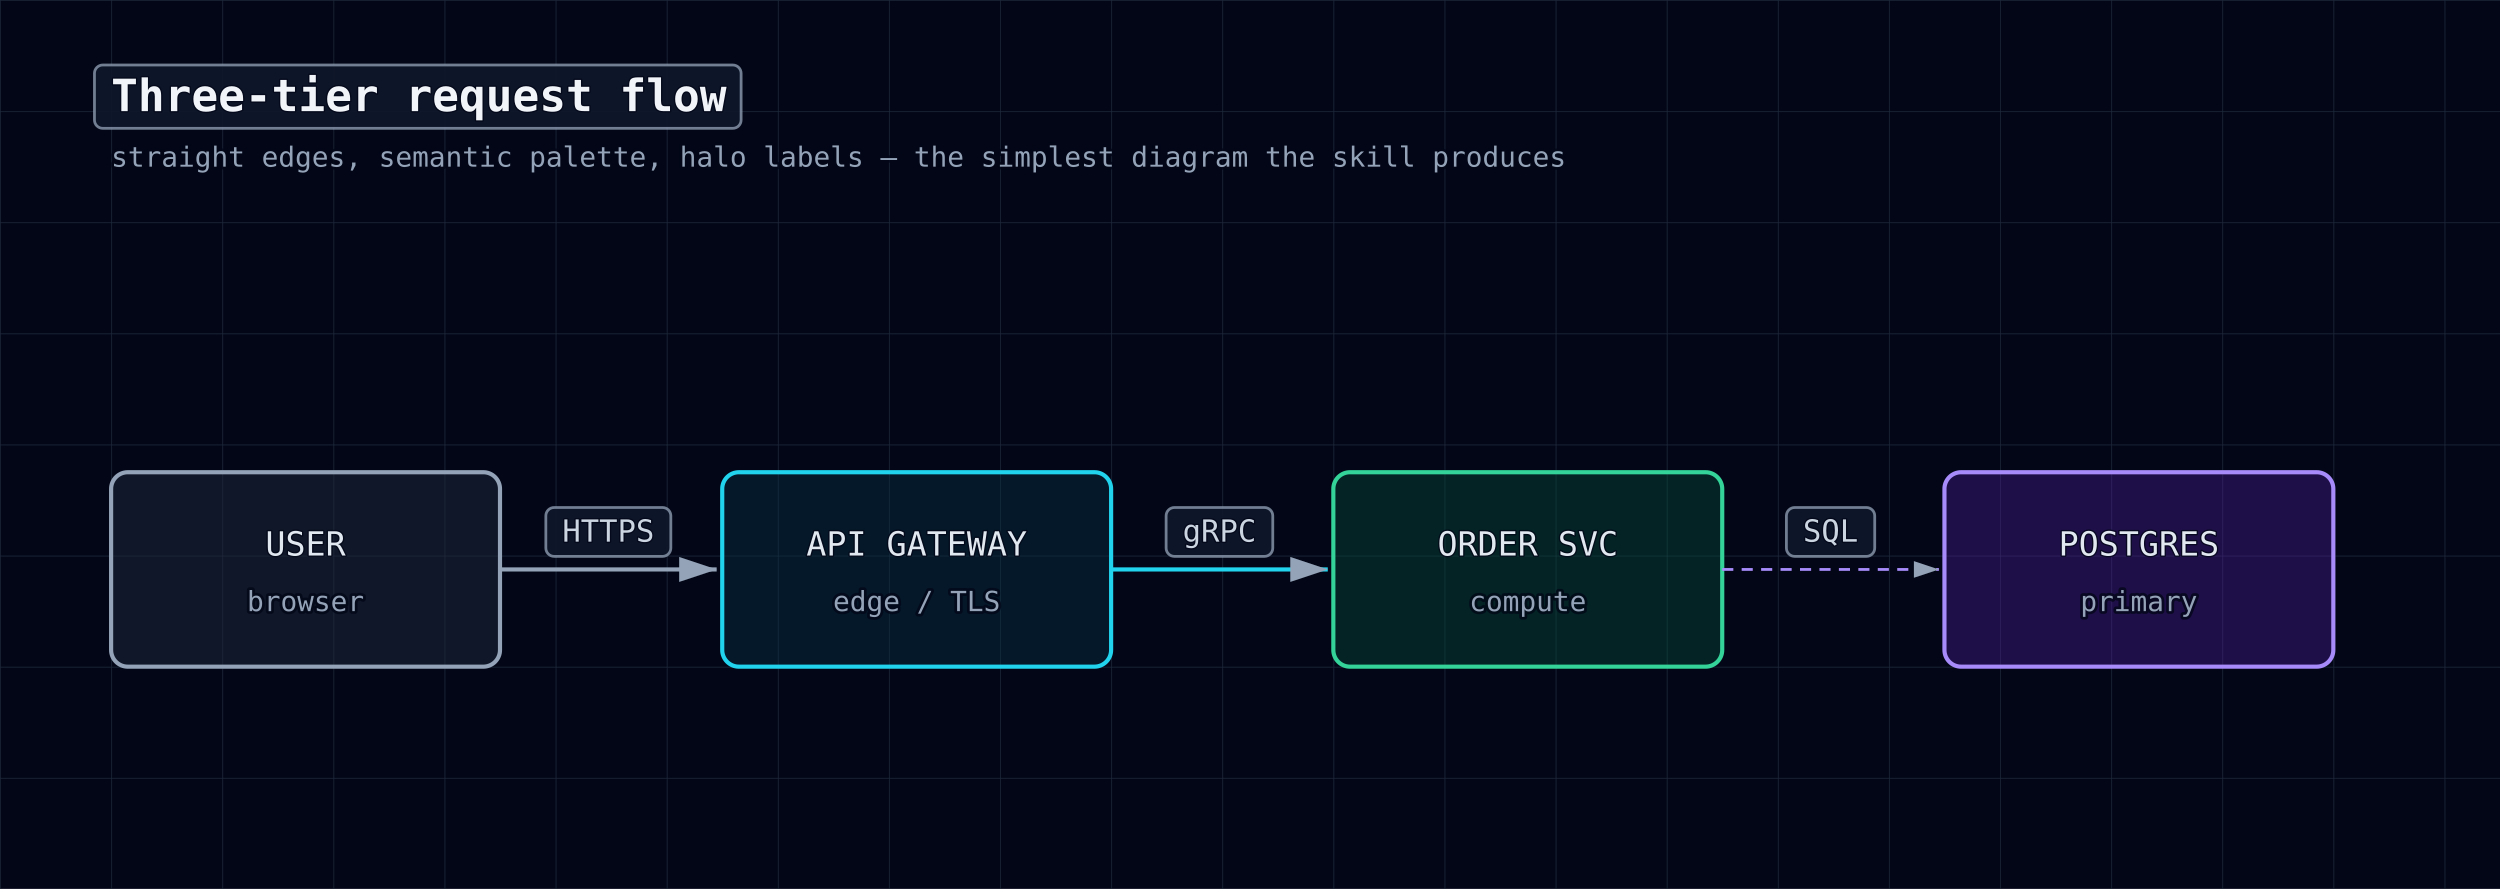
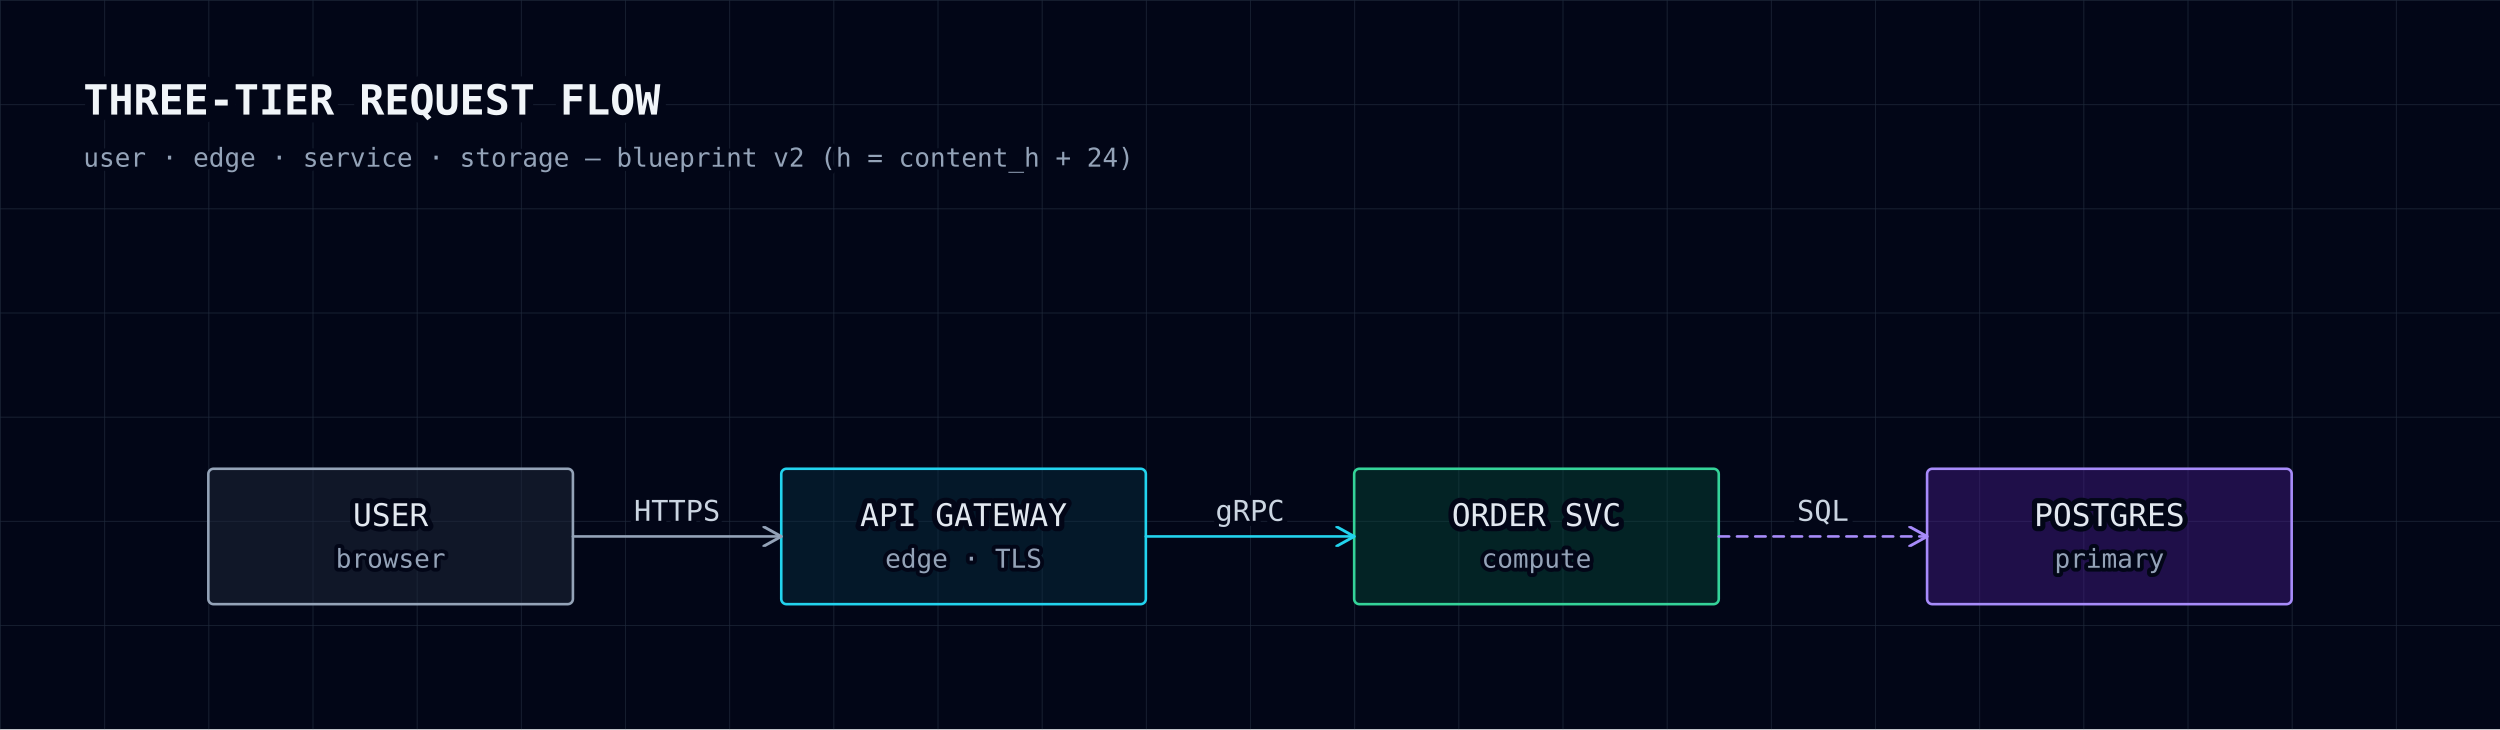
- <svg xmlns="http://www.w3.org/2000/svg" viewBox="0 0 900 320" font-family="JetBrains Mono, ui-monospace, monospace">
+ <svg xmlns="http://www.w3.org/2000/svg" viewBox="0 0 960 280">
  <defs>
-     <marker id="ah" markerWidth="10" markerHeight="10" refX="9" refY="3" orient="auto" markerUnits="strokeWidth">
-       <path d="M0,0 L0,6 L9,3 z" fill="#94a3b8" />
+     <pattern id="grid" width="40" height="40" patternUnits="userSpaceOnUse">
+       <path d="M40 0 L0 0 0 40" fill="none" stroke="#1e293b" stroke-width="0.5" />
+     </pattern>
+     <marker id="ah-cyan" viewBox="0 0 10 10" markerWidth="8" markerHeight="8" refX="9" refY="5" orient="auto" markerUnits="strokeWidth">
+       <path d="M0,0 L9,5 L0,10" fill="none" stroke="#22d3ee" stroke-width="1.4" stroke-linecap="round" stroke-linejoin="round" />
    </marker>
-     <pattern id="grid" width="40" height="40" patternUnits="userSpaceOnUse">
-       <path d="M 40 0 L 0 0 0 40" fill="none" stroke="#1e293b" stroke-width="0.5" />
-     </pattern>
+     <marker id="ah-violet" viewBox="0 0 10 10" markerWidth="8" markerHeight="8" refX="9" refY="5" orient="auto" markerUnits="strokeWidth">
+       <path d="M0,0 L9,5 L0,10" fill="none" stroke="#a78bfa" stroke-width="1.4" stroke-linecap="round" stroke-linejoin="round" />
+     </marker>
+     <marker id="ah-slate" viewBox="0 0 10 10" markerWidth="8" markerHeight="8" refX="9" refY="5" orient="auto" markerUnits="strokeWidth">
+       <path d="M0,0 L9,5 L0,10" fill="none" stroke="#94a3b8" stroke-width="1.4" stroke-linecap="round" stroke-linejoin="round" />
+     </marker>
  </defs>
-   <style>
-     text { paint-order: stroke fill; stroke: rgba(2, 6, 23, 0.75); stroke-width: 1; stroke-linejoin: round; stroke-linecap: round; fill: #e2e8f0; font-size: 12px; }
-     .title { font-size: 16px; font-weight: 700; fill: #f1f5f9; }
-     .lbl { font-size: 11px; fill: #cbd5e1; }
-     .sub { font-size: 10px; fill: #94a3b8; stroke-width: 2; }
-   
-     /* Hover glow */
-     rect.component { transition: filter 220ms ease; cursor: pointer; }
-     rect.component:hover { filter: drop-shadow(0 0 12px var(--glow, rgba(255,255,255,0.3))) brightness(1.15); }
-     rect.cyan    { --glow: rgba( 34, 211, 238, 0.65); }
-     rect.emerald { --glow: rgba( 52, 211, 153, 0.65); }
-     rect.violet  { --glow: rgba(167, 139, 250, 0.65); }
-     rect.rose    { --glow: rgba(251, 113, 133, 0.65); }
-     rect.amber   { --glow: rgba(251, 191, 36, 0.65); }
-     rect.slate   { --glow: rgba(148, 163, 184, 0.50); }
-   </style>
-   <rect width="900" height="320" fill="#020617" />
-   <rect width="900" height="320" fill="url(#grid)" />
-   <rect x="34.0" y="23.4" width="232.8" height="22.8" rx="3" fill="rgba(15,23,42,0.92)" stroke="rgba(148, 163, 184, 0.75)" stroke-width="1" />
-   <text x="40" y="40" class="title">Three-tier request flow</text>
-   <text x="40" y="60" class="sub">straight edges, semantic palette, halo labels — the simplest diagram the skill produces</text>
-   <rect class="component slate" x="40" y="170" width="140" height="70" rx="6" fill="rgba(30,41,59,0.5)" stroke="#94a3b8" stroke-width="1.5" />
-   <text x="110" y="200" text-anchor="middle">USER</text>
-   <text x="110" y="220" class="sub" text-anchor="middle">browser</text>
-   <rect class="component cyan" x="260" y="170" width="140" height="70" rx="6" fill="rgba(8,51,68,0.4)" stroke="#22d3ee" stroke-width="1.5" />
-   <text x="330" y="200" text-anchor="middle">API GATEWAY</text>
-   <text x="330" y="220" class="sub" text-anchor="middle">edge / TLS</text>
-   <rect class="component emerald" x="480" y="170" width="140" height="70" rx="6" fill="rgba(6,78,59,0.4)" stroke="#34d399" stroke-width="1.5" />
-   <text x="550" y="200" text-anchor="middle">ORDER SVC</text>
-   <text x="550" y="220" class="sub" text-anchor="middle">compute</text>
-   <rect class="component violet" x="700" y="170" width="140" height="70" rx="6" fill="rgba(76,29,149,0.4)" stroke="#a78bfa" stroke-width="1.5" />
-   <text x="770" y="200" text-anchor="middle">POSTGRES</text>
-   <text x="770" y="220" class="sub" text-anchor="middle">primary</text>
-   <line x1="180" y1="205" x2="258" y2="205" stroke="#94a3b8" stroke-width="1.5" marker-end="url(#ah)" />
-   <rect x="196.5" y="182.7" width="45.0" height="17.6" rx="3" fill="rgba(15,23,42,0.92)" stroke="rgba(148, 163, 184, 0.75)" stroke-width="1" />
-   <text x="219" y="195" class="lbl" text-anchor="middle">HTTPS</text>
-   <line x1="400" y1="205" x2="478" y2="205" stroke="#22d3ee" stroke-width="1.5" marker-end="url(#ah)" />
-   <rect x="419.8" y="182.7" width="38.4" height="17.6" rx="3" fill="rgba(15,23,42,0.92)" stroke="rgba(148, 163, 184, 0.75)" stroke-width="1" />
-   <text x="439" y="195" class="lbl" text-anchor="middle">gRPC</text>
-   <line x1="620" y1="205" x2="698" y2="205" stroke="#a78bfa" stroke-width="1" stroke-dasharray="4,3" marker-end="url(#ah)" />
-   <rect x="643.1" y="182.7" width="31.8" height="17.6" rx="3" fill="rgba(15,23,42,0.92)" stroke="rgba(148, 163, 184, 0.75)" stroke-width="1" />
-   <text x="659" y="195" class="lbl" text-anchor="middle">SQL</text>
+   <style>text{paint-order:stroke fill;stroke:#020617;stroke-width:4;stroke-linejoin:round;stroke-linecap:round;fill:#e2e8f0;font-size:12px;font-family:'JetBrains Mono',ui-monospace,monospace;}text.title{stroke-width:6;font-size:16px;font-weight:700;fill:#f1f5f9;}text.sub{stroke-width:3;font-size:10px;fill:#94a3b8;}text.lbl{font-size:11px;fill:#cbd5e1;}rect.component{transition:filter 220ms ease;cursor:pointer;}rect.component:hover{filter:drop-shadow(0 0 8px var(--glow,rgba(255,255,255,0.2)));}rect.cyan{--glow:rgba(34,211,238,0.5);}rect.emerald{--glow:rgba(52,211,153,0.5);}rect.violet{--glow:rgba(167,139,250,0.5);}rect.slate{--glow:rgba(148,163,184,0.4);}</style>
+   <rect width="960" height="280" fill="#020617" />
+   <rect width="960" height="280" fill="url(#grid)" />
+   <text class="title" x="32" y="44">THREE-TIER REQUEST FLOW</text>
+   <text class="sub" x="32" y="64">user · edge · service · storage — blueprint v2 (h = content_h + 24)</text>
+   <rect class="component slate" x="80" y="180" width="140" height="52" rx="2" fill="rgba(30,41,59,0.5)" stroke="#94a3b8" stroke-width="1" />
+   <text x="150" y="202" text-anchor="middle">USER</text>
+   <text class="sub" x="150" y="218" text-anchor="middle">browser</text>
+   <rect class="component cyan" x="300" y="180" width="140" height="52" rx="2" fill="rgba(8,51,68,0.4)" stroke="#22d3ee" stroke-width="1" />
+   <text x="370" y="202" text-anchor="middle">API GATEWAY</text>
+   <text class="sub" x="370" y="218" text-anchor="middle">edge · TLS</text>
+   <rect class="component emerald" x="520" y="180" width="140" height="52" rx="2" fill="rgba(6,78,59,0.4)" stroke="#34d399" stroke-width="1" />
+   <text x="590" y="202" text-anchor="middle">ORDER SVC</text>
+   <text class="sub" x="590" y="218" text-anchor="middle">compute</text>
+   <rect class="component violet" x="740" y="180" width="140" height="52" rx="2" fill="rgba(76,29,149,0.4)" stroke="#a78bfa" stroke-width="1" />
+   <text x="810" y="202" text-anchor="middle">POSTGRES</text>
+   <text class="sub" x="810" y="218" text-anchor="middle">primary</text>
+   <path d="M220,206 H300" fill="none" stroke="#94a3b8" stroke-width="1.0" stroke-linecap="round" marker-end="url(#ah-slate)" />
+   <text class="lbl" x="260" y="200" text-anchor="middle">HTTPS</text>
+   <path d="M440,206 H520" fill="none" stroke="#22d3ee" stroke-width="1.0" stroke-linecap="round" marker-end="url(#ah-cyan)" />
+   <text class="lbl" x="480" y="200" text-anchor="middle">gRPC</text>
+   <path d="M660,206 H740" fill="none" stroke="#a78bfa" stroke-width="1.0" stroke-dasharray="4,3" stroke-linecap="round" marker-end="url(#ah-violet)" />
+   <text class="lbl" x="700" y="200" text-anchor="middle">SQL</text>
</svg>
